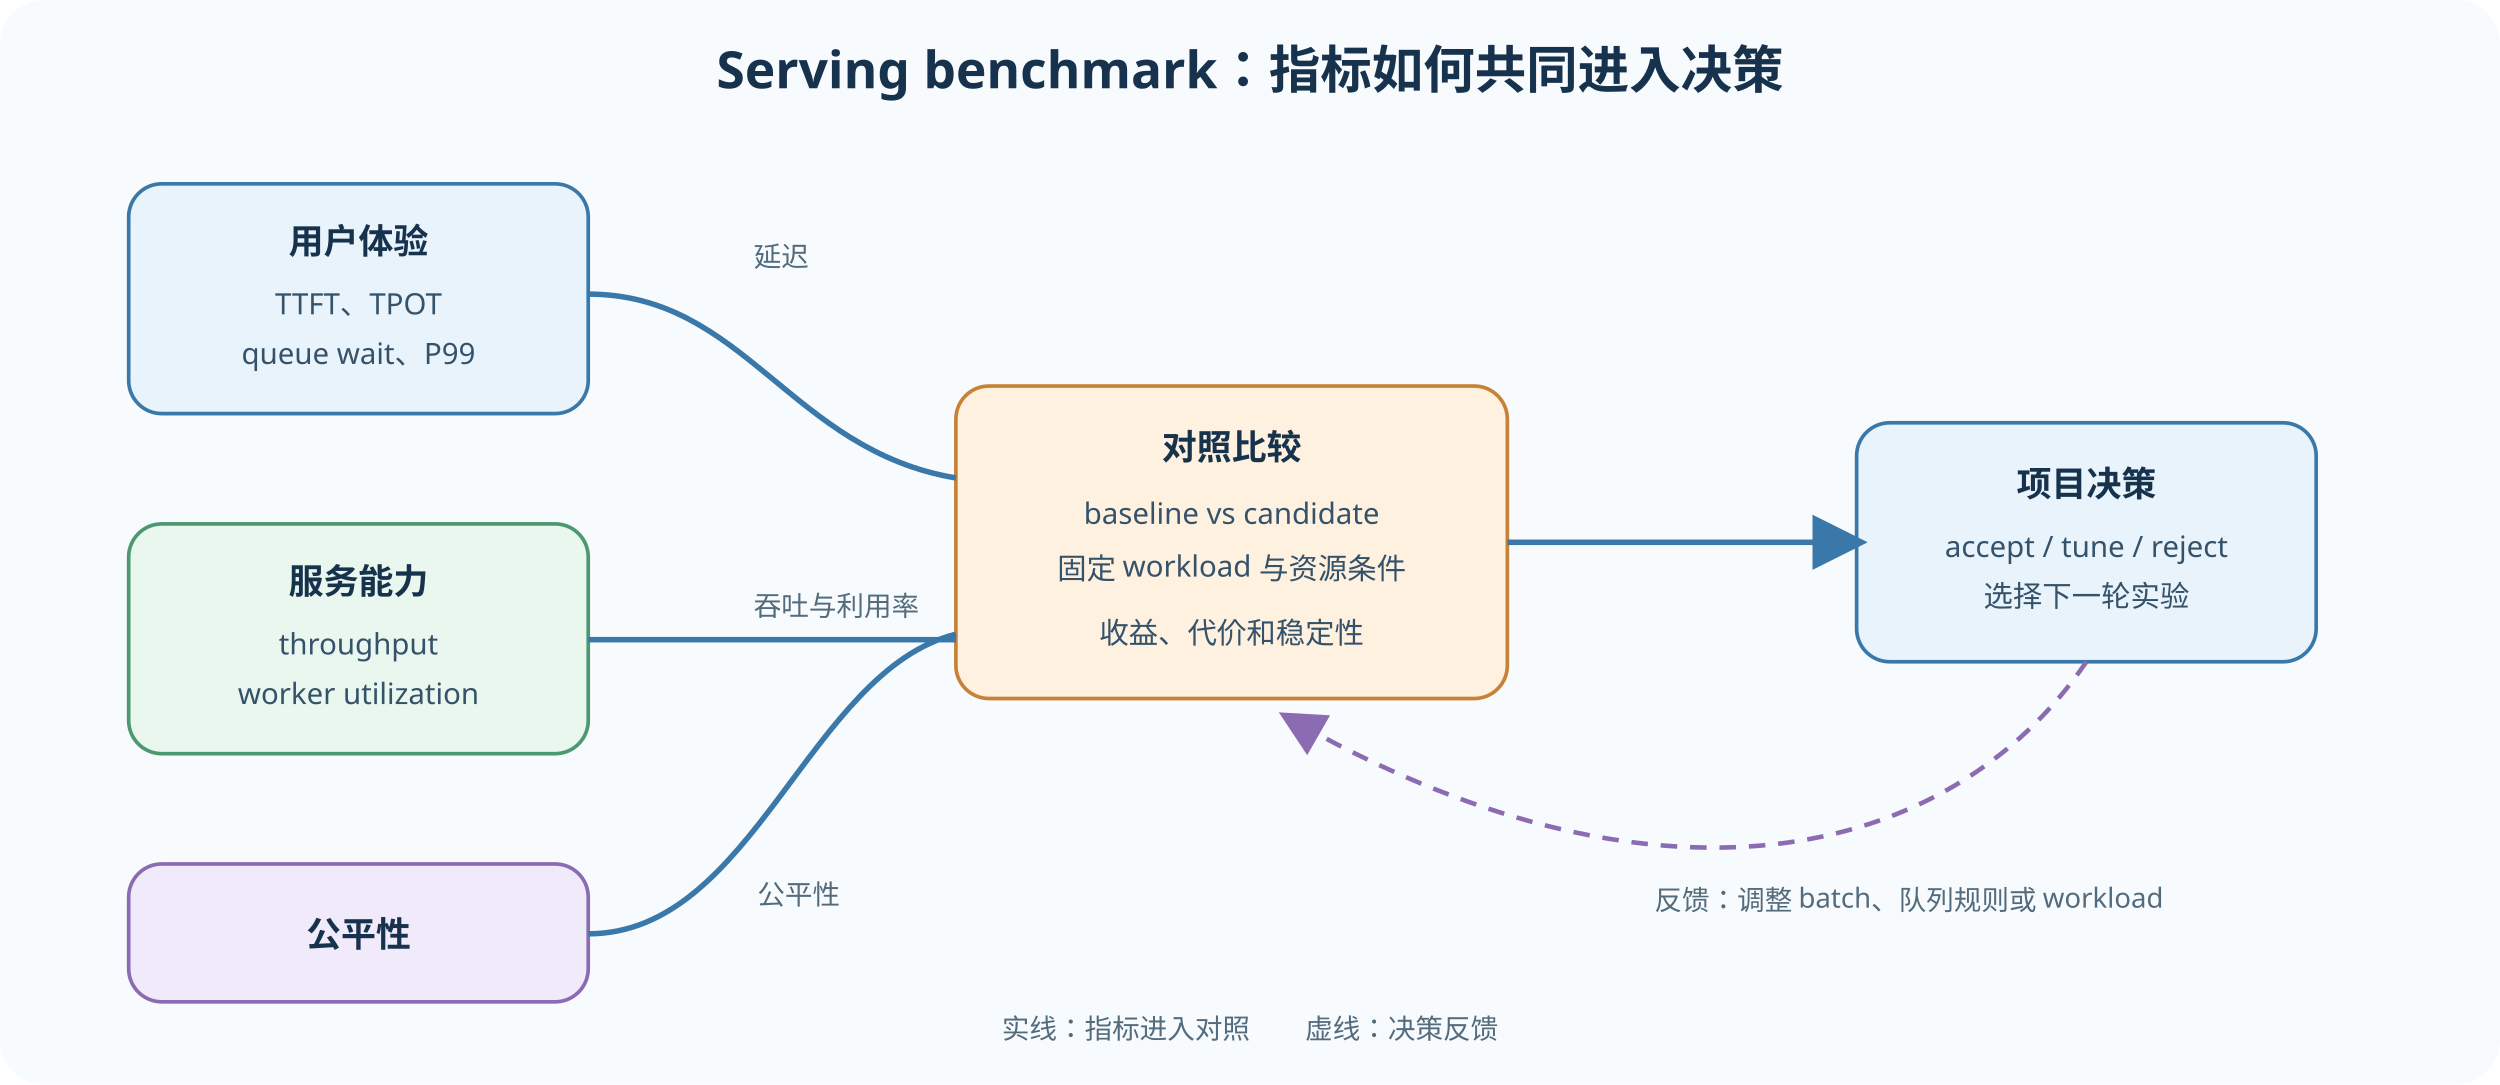
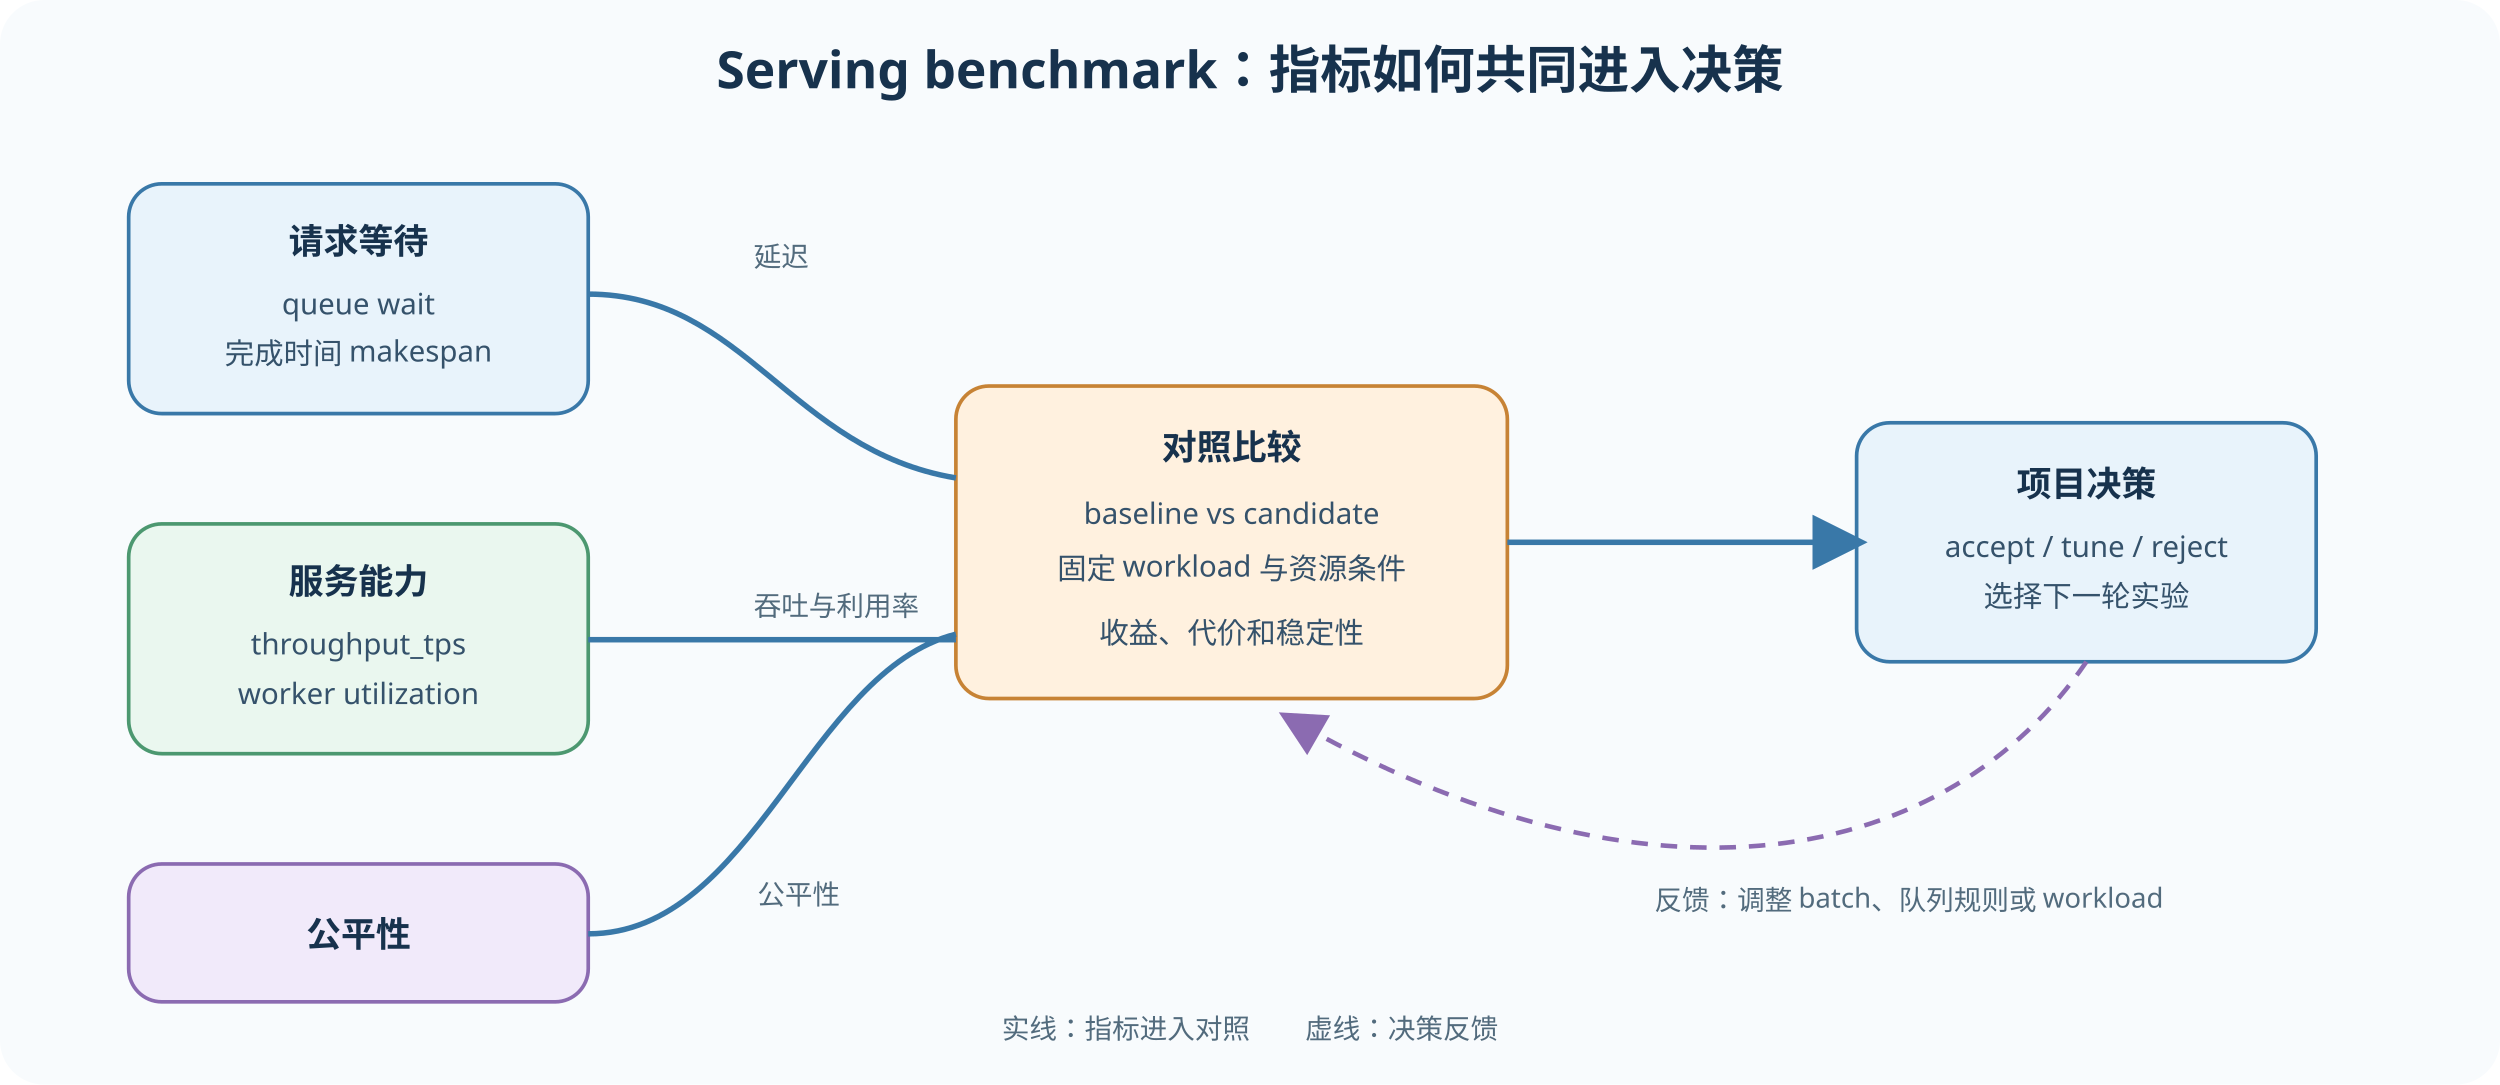
<svg xmlns="http://www.w3.org/2000/svg" width="1360" height="590" viewBox="0 0 1360 590">
  <defs>
    <style>.title{font:700 28px sans-serif;fill:#17324d}.h{font:700 19px sans-serif;fill:#17324d}.t{font:16px sans-serif;fill:#35526b}.s{font:15px sans-serif;fill:#526b7d}.line{stroke:#3978a8;stroke-width:3;fill:none;marker-end:url(#a)}.dash{stroke:#8b6bb1;stroke-width:2.5;stroke-dasharray:9 7;fill:none;marker-end:url(#p)}.b{fill:#e8f3fb;stroke:#3978a8;stroke-width:2}.g{fill:#eaf7ef;stroke:#4c9870;stroke-width:2}.o{fill:#fff1df;stroke:#c78335;stroke-width:2}.p{fill:#f1eafa;stroke:#8b6bb1;stroke-width:2}</style>
    <marker id="a" markerWidth="10" markerHeight="10" refX="8" refY="5" orient="auto">
      <path d="M0 0L10 5L0 10Z" fill="#3978a8" />
    </marker>
    <marker id="p" markerWidth="10" markerHeight="10" refX="8" refY="5" orient="auto">
      <path d="M0 0L10 5L0 10Z" fill="#8b6bb1" />
    </marker>
  </defs>
  <rect width="1360" height="590" rx="24" fill="#f8fbfd" />
  <text x="680" y="48" text-anchor="middle" class="title">Serving benchmark：指标如何共同进入决策</text>
  <rect x="70" y="100" width="250" height="125" rx="18" class="b" />
-   <text x="195" y="138" text-anchor="middle" class="h">用户体验</text>
-   <text x="195" y="171" text-anchor="middle" class="t">TTFT、TPOT</text>
-   <text x="195" y="198" text-anchor="middle" class="t">queue wait、P99</text>
+   <text x="195" y="138" text-anchor="middle" class="h">请求等待</text>
+   <text x="195" y="171" text-anchor="middle" class="t">queue wait</text>
+   <text x="195" y="198" text-anchor="middle" class="t">完成时间 makespan</text>
  <rect x="70" y="285" width="250" height="125" rx="18" class="g" />
  <text x="195" y="323" text-anchor="middle" class="h">服务能力</text>
-   <text x="195" y="356" text-anchor="middle" class="t">throughput</text>
+   <text x="195" y="356" text-anchor="middle" class="t">throughput_tps</text>
  <text x="195" y="383" text-anchor="middle" class="t">worker utilization</text>
  <rect x="70" y="470" width="250" height="75" rx="18" class="p" />
  <text x="195" y="515" text-anchor="middle" class="h">公平性</text>
  <rect x="520" y="210" width="300" height="170" rx="18" class="o" />
  <text x="670" y="250" text-anchor="middle" class="h">对照比较</text>
  <text x="670" y="285" text-anchor="middle" class="t">baseline vs candidate</text>
  <text x="670" y="315" text-anchor="middle" class="t">固定 workload 与资源条件</text>
  <text x="670" y="350" text-anchor="middle" class="t">收益、代价和稳定性</text>
  <rect x="1010" y="230" width="250" height="130" rx="18" class="b" />
  <text x="1135" y="270" text-anchor="middle" class="h">项目决策</text>
  <text x="1135" y="303" text-anchor="middle" class="t">accept / tune / reject</text>
  <text x="1135" y="330" text-anchor="middle" class="t">选择下一轮实验</text>
  <path d="M320 160C405 160 430 245 520 260M320 348H520M320 508C410 508 440 365 520 345M820 295H1010" class="line" />
  <text x="410" y="145" class="s">延迟</text>
  <text x="410" y="335" class="s">吞吐与利用率</text>
  <text x="412" y="492" class="s">公平性</text>
  <path d="M1135 360C1060 470 900 505 700 390" class="dash" />
  <text x="900" y="495" class="s">反馈：调整 batch、队列规则或 workload</text>
  <text x="680" y="565" text-anchor="middle" class="s">实线：指标进入对照　　虚线：决策反馈</text>
</svg>
